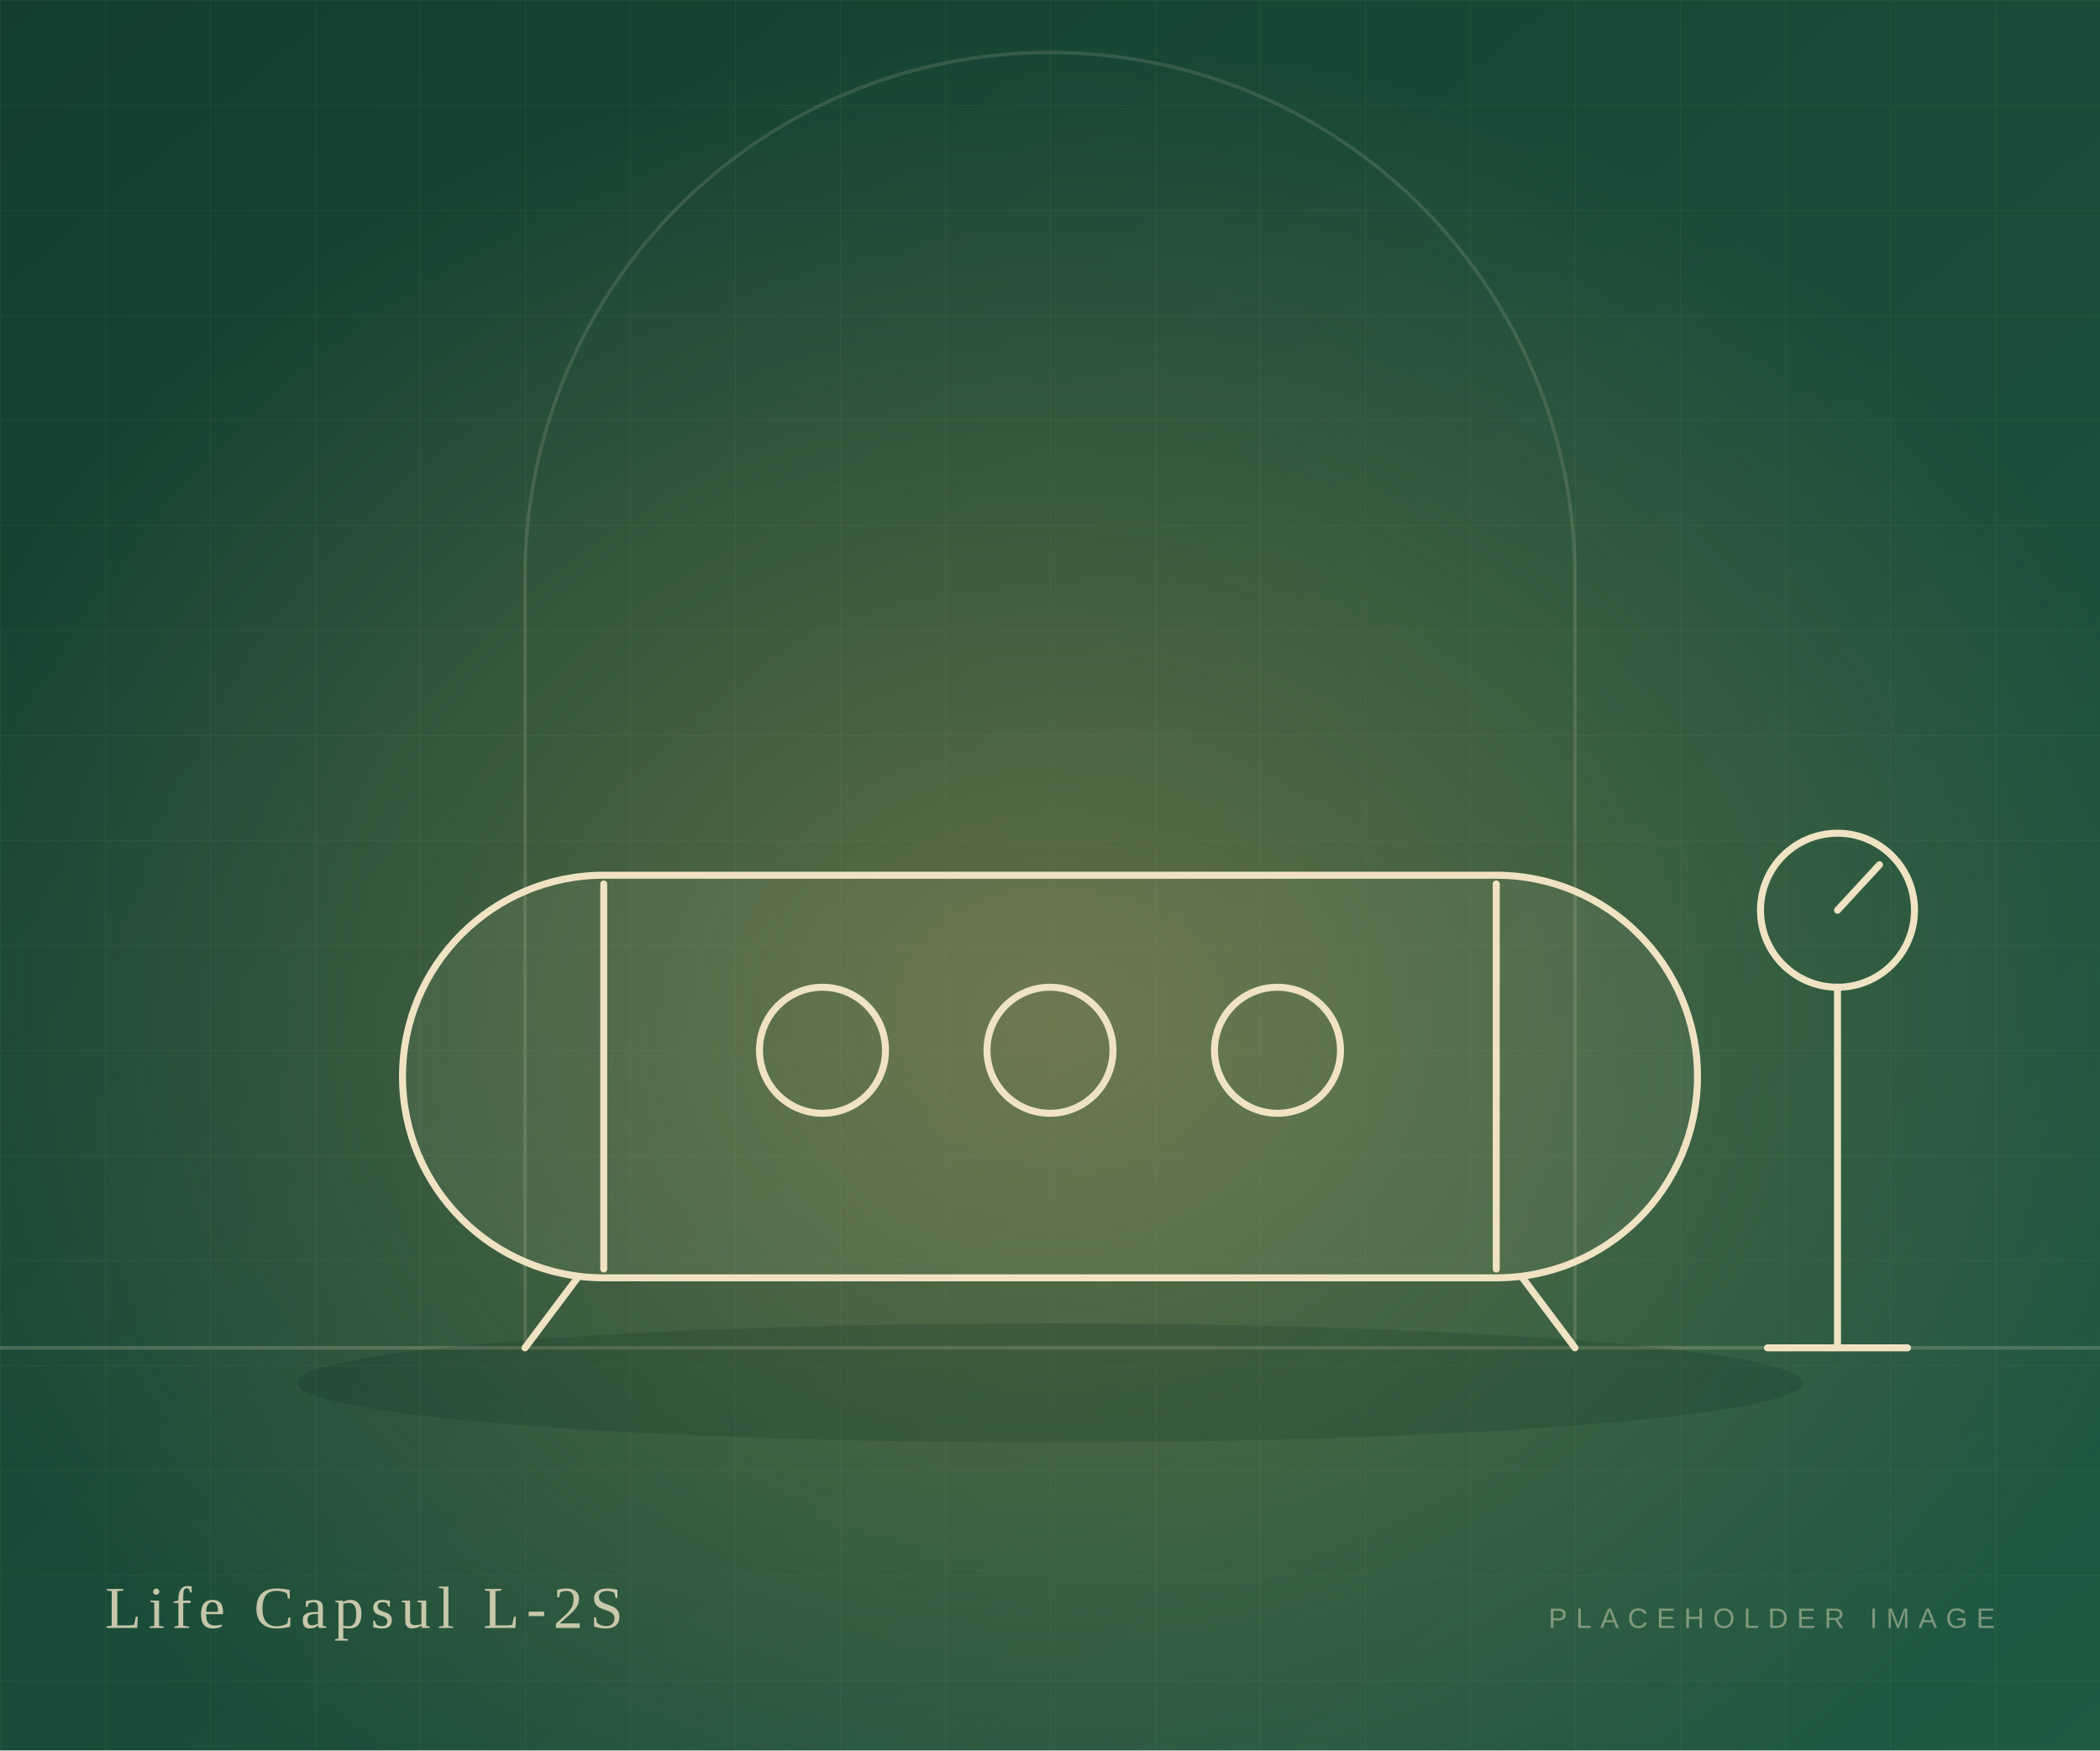
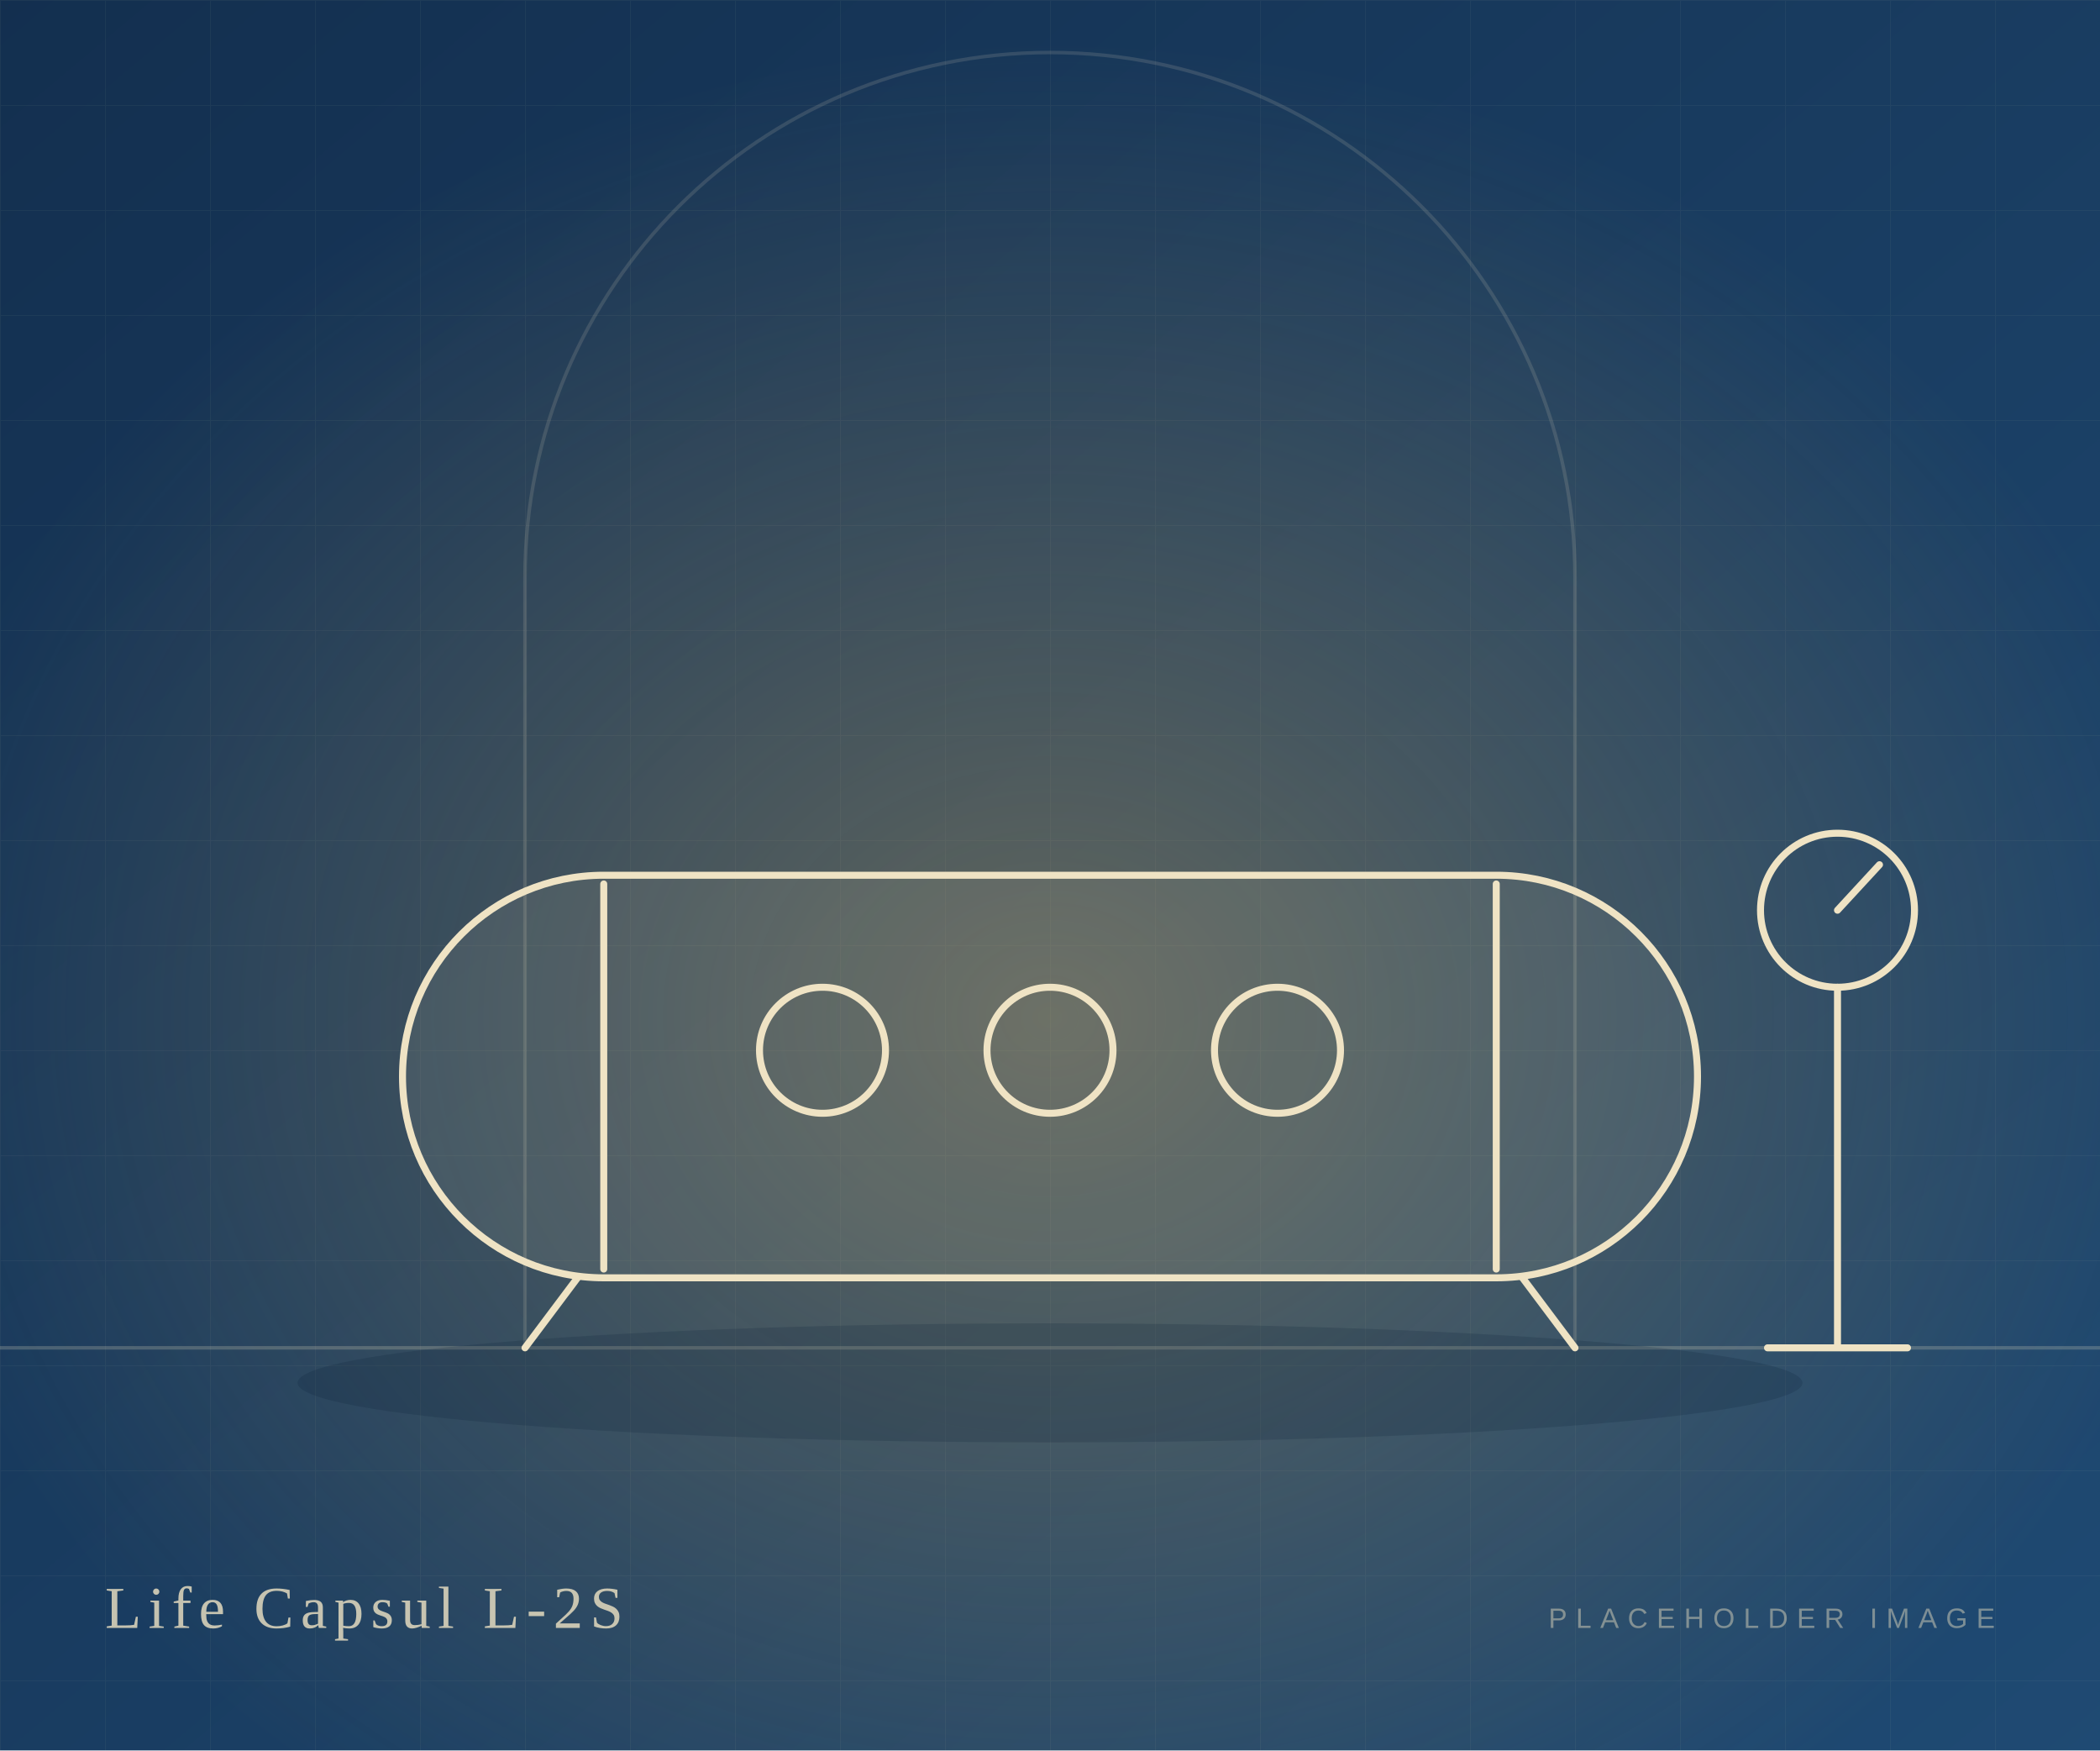
<svg xmlns="http://www.w3.org/2000/svg" viewBox="0 0 1200 1000" preserveAspectRatio="xMidYMid slice" role="img" aria-label="Life Capsul L-2S placeholder">
  <defs>
    <linearGradient id="bg" x1="0" y1="0" x2="1" y2="1">
-       <stop offset="0" stop-color="#133E2F" />
-       <stop offset="1" stop-color="#1F5A43" />
+       <stop offset="0" stop-color="#132F4F" />
+       <stop offset="1" stop-color="#1F4A73" />
    </linearGradient>
    <radialGradient id="glow" cx="0.5" cy="0.58" r="0.55">
      <stop offset="0" stop-color="#C5A059" stop-opacity="0.42" />
      <stop offset="1" stop-color="#C5A059" stop-opacity="0" />
    </radialGradient>
    <pattern id="grid" width="60" height="60" patternUnits="userSpaceOnUse">
      <path d="M60 0H0V60" fill="none" stroke="#efe3c4" stroke-opacity="0.05" />
    </pattern>
  </defs>
  <rect width="1200" height="1000" fill="url(#bg)" />
  <rect width="1200" height="1000" fill="url(#grid)" />
  <rect width="1200" height="1000" fill="url(#glow)" />
  <path d="M300 770V330a300 300 0 0 1 600 0v440" fill="none" stroke="#efe3c4" stroke-opacity="0.14" stroke-width="2" />
  <path d="M0 770H1200" stroke="#efe3c4" stroke-opacity="0.22" stroke-width="2" />
-   <ellipse cx="600" cy="790" rx="430" ry="34" fill="#0A2A1F" fill-opacity="0.18" />
+   <ellipse cx="600" cy="790" rx="430" ry="34" fill="#0A1C33" fill-opacity="0.18" />
  <g fill="none" stroke="#efe3c4" stroke-width="4" stroke-linecap="round" stroke-linejoin="round">
    <rect x="230" y="500" width="740" height="230" rx="115" fill="#efe3c4" fill-opacity="0.08" />
    <path d="M345 505V725M855 505V725" />
    <circle cx="470" cy="600" r="36" />
    <circle cx="600" cy="600" r="36" />
    <circle cx="730" cy="600" r="36" />
    <path d="M330 730L300 770M870 730L900 770" />
    <circle cx="1050" cy="520" r="44" />
    <path d="M1050 520L1074 494M1050 564V770M1010 770H1090" />
  </g>
  <text x="60" y="930" font-family="Georgia, 'Times New Roman', serif" font-size="34" fill="#efe3c4" fill-opacity="0.8" letter-spacing="4">Life Capsul L-2S</text>
  <text x="1140" y="930" text-anchor="end" font-family="Arial, Helvetica, sans-serif" font-size="16" fill="#efe3c4" fill-opacity="0.45" letter-spacing="5">PLACEHOLDER IMAGE</text>
</svg>
